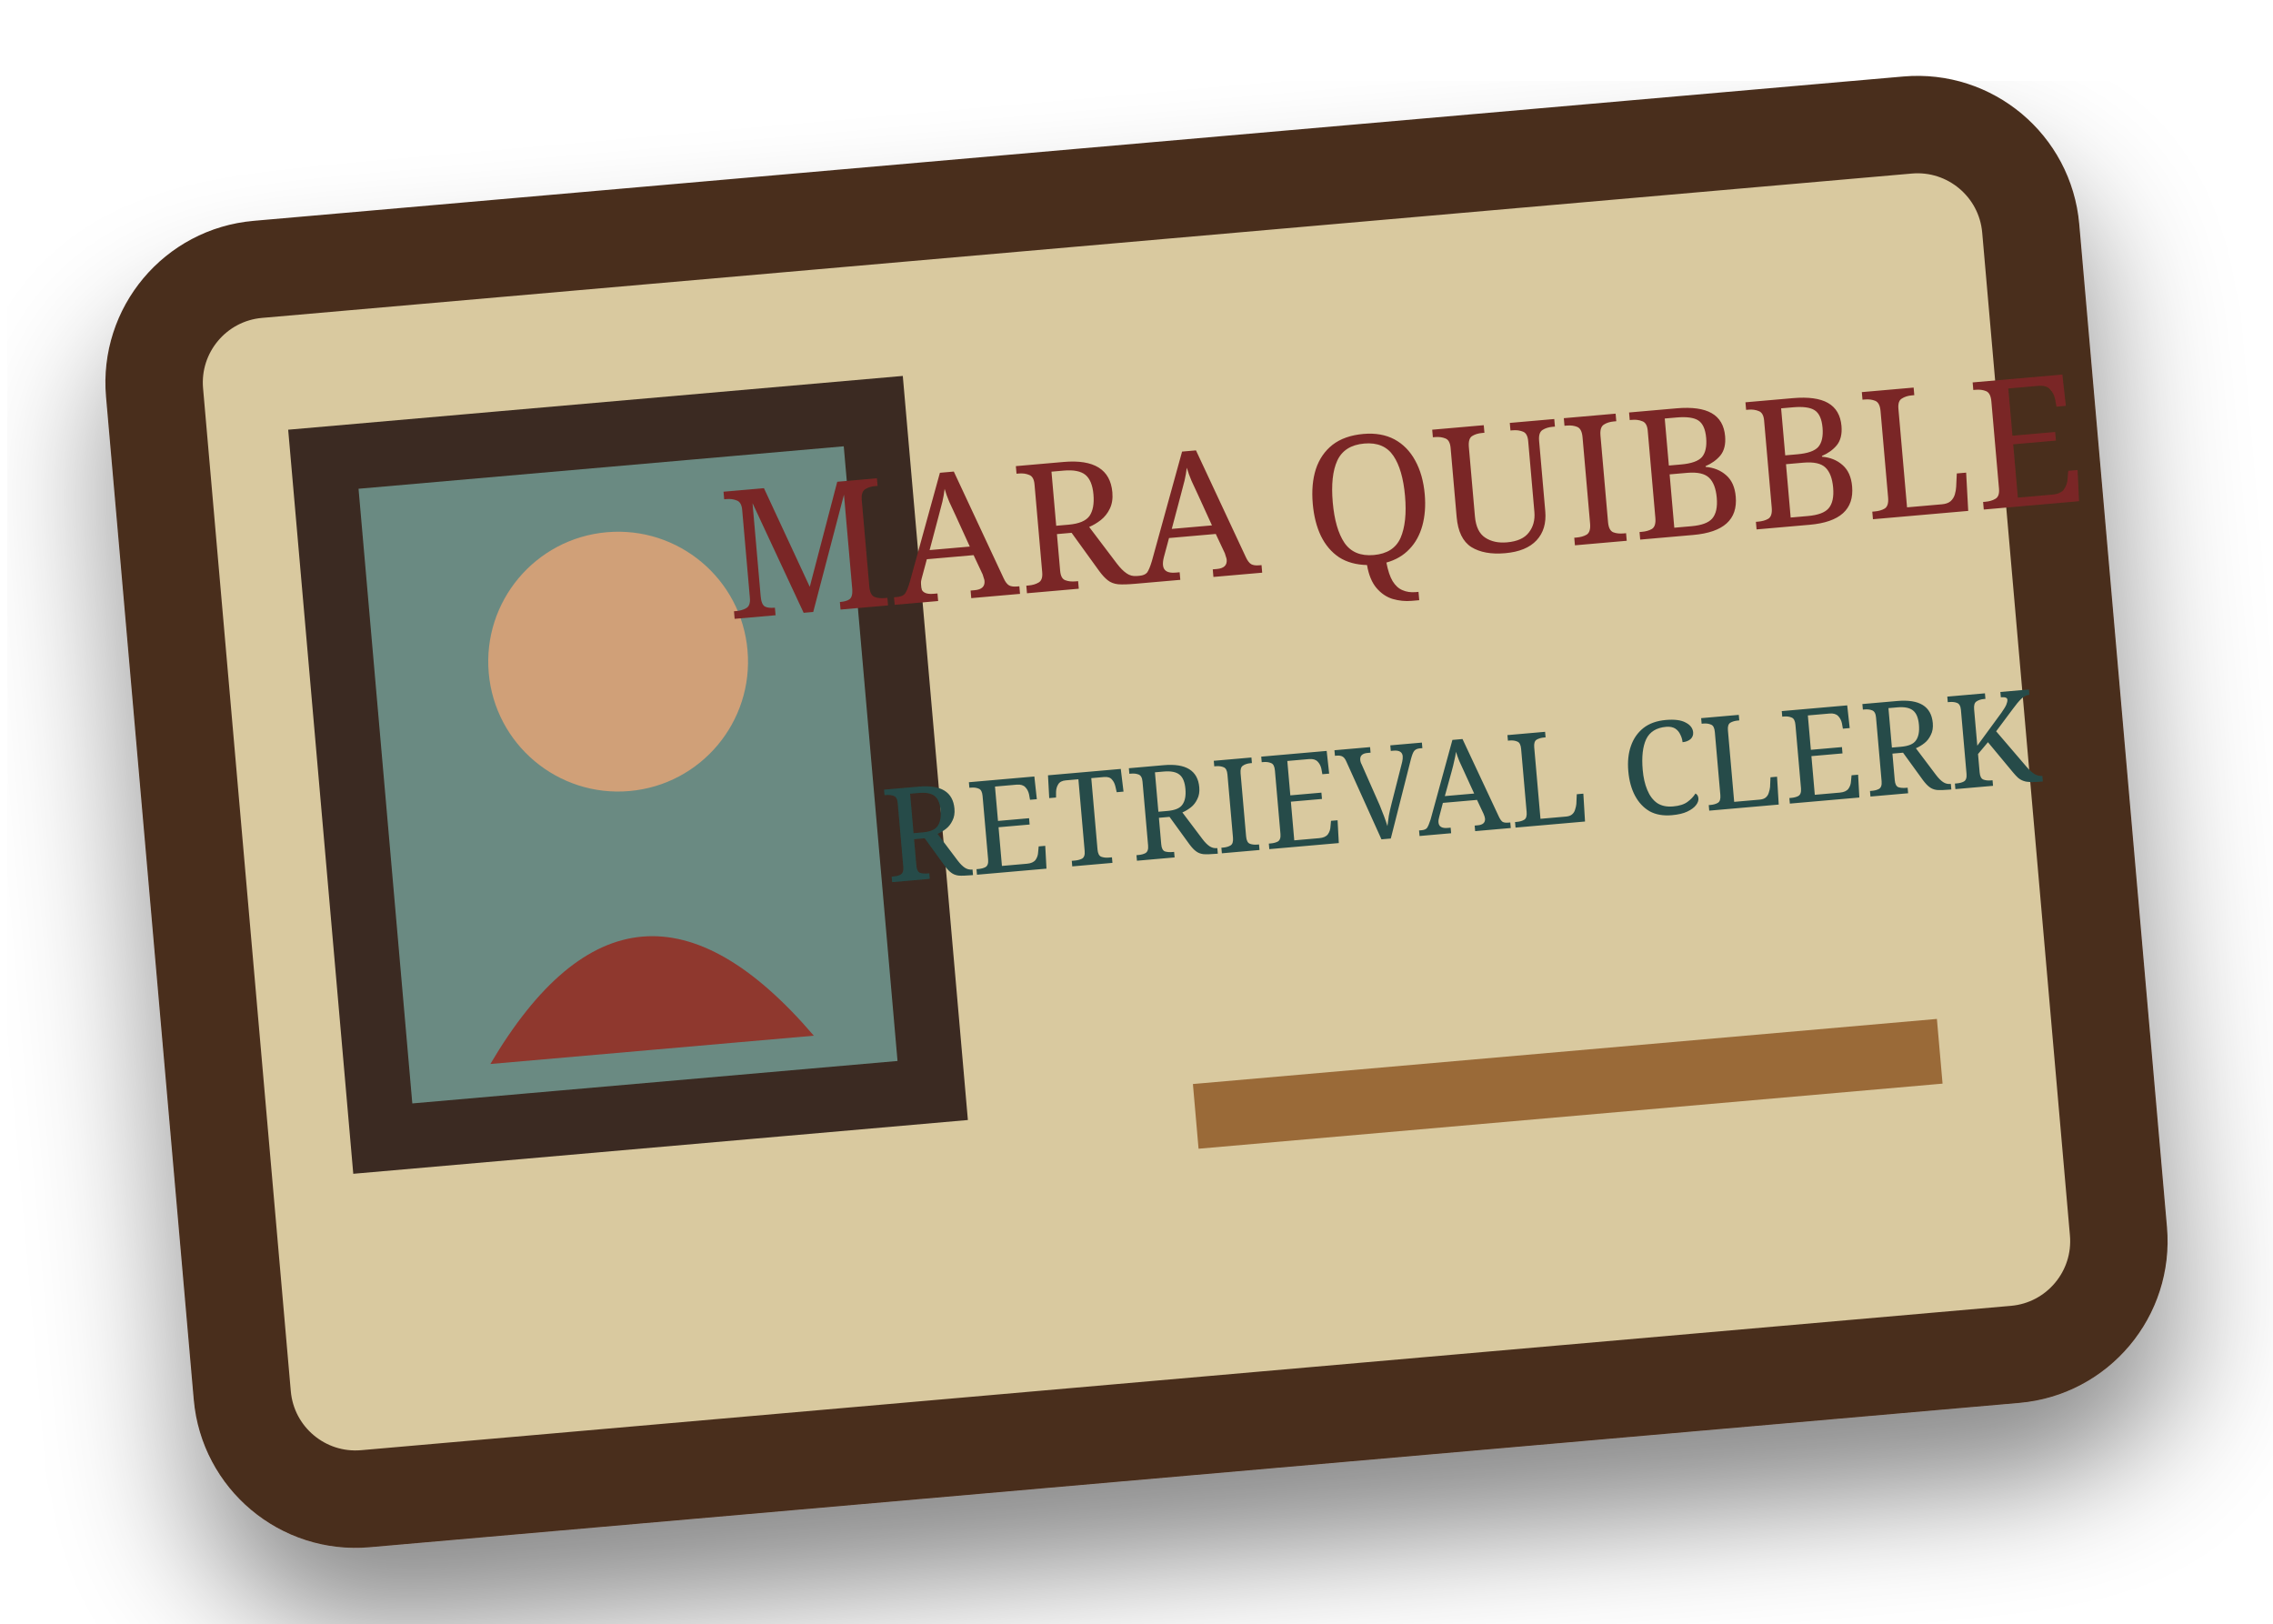
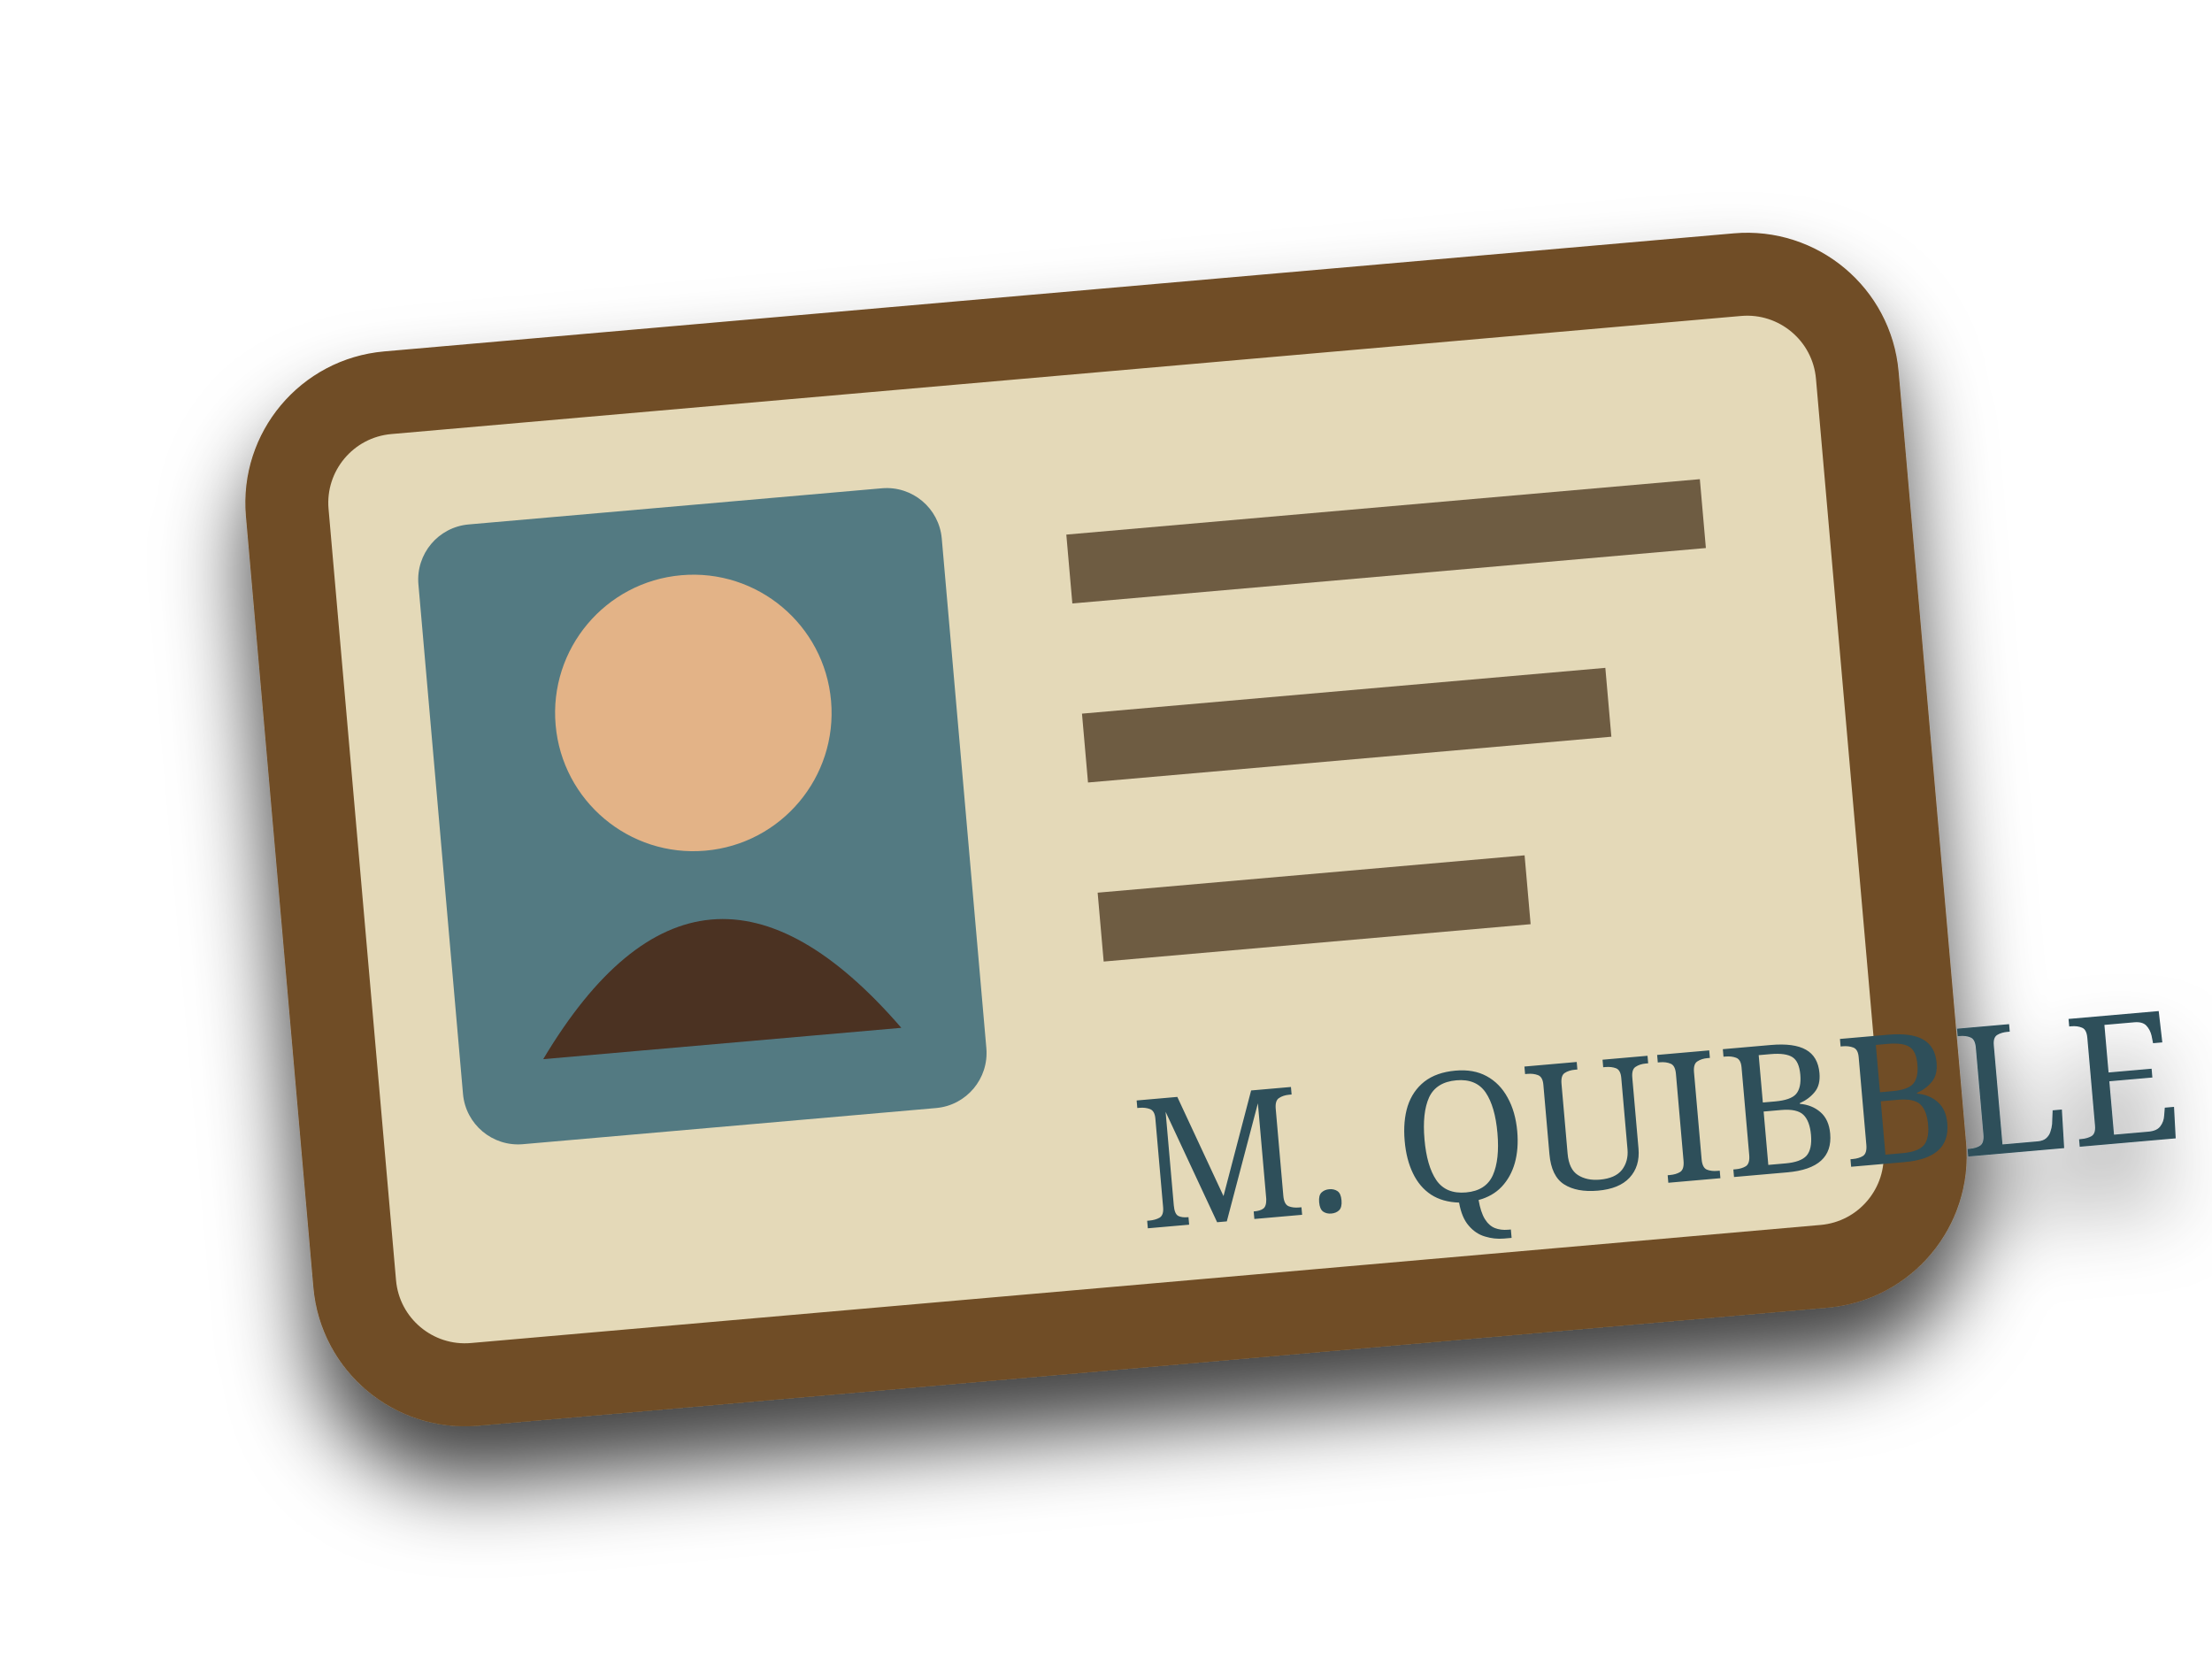
- <svg xmlns="http://www.w3.org/2000/svg" width="140" height="100" viewBox="0 0 140 100">
+ <svg xmlns="http://www.w3.org/2000/svg" viewBox="0 0 160 120">
  <defs>
-     <filter id="rough">
-       <feTurbulence baseFrequency=".012" numOctaves="2" seed="4" result="n" />
-       <feDisplacementMap in="SourceGraphic" in2="n" scale="1.2" />
+     <filter id="s" x="-30%" y="-30%" width="160%" height="160%">
+       <feDropShadow dx="0" dy="4" stdDeviation="3" flood-color="#000" flood-opacity=".75" />
    </filter>
-     <filter id="shadow" x="-30%" y="-30%" width="160%" height="180%">
-       <feDropShadow dx="0" dy="5" stdDeviation="4" flood-color="#000" flood-opacity=".45" />
-     </filter>
-     <linearGradient id="wood" x1="0" y1="0" x2="0" y2="1">
-       <stop stop-color="#81532f" />
-       <stop offset="1" stop-color="#3d281d" />
+     <linearGradient id="gold" x1="0" y1="0" x2="1" y2="1">
+       <stop stop-color="#f2d681" />
+       <stop offset=".5" stop-color="#a97431" />
+       <stop offset="1" stop-color="#4e3216" />
    </linearGradient>
-     <linearGradient id="brass" x1="0" y1="0" x2="1" y2="1">
-       <stop stop-color="#f4d27d" />
-       <stop offset=".45" stop-color="#a86b28" />
-       <stop offset="1" stop-color="#5d3617" />
-     </linearGradient>
-     <linearGradient id="teal" x1="0" y1="0" x2="0" y2="1">
-       <stop stop-color="#3e7772" />
-       <stop offset="1" stop-color="#153f40" />
-     </linearGradient>
-     <radialGradient id="glass">
-       <stop stop-color="#d9f3ee" stop-opacity=".65" />
-       <stop offset="1" stop-color="#5f9d9c" stop-opacity=".25" />
-     </radialGradient>
  </defs>
-   <g transform="rotate(-5 70 50)" filter="url(#shadow)">
-     <rect x="12" y="12" width="116" height="76" rx="7" fill="#d9c99f" stroke="#4a2e1d" stroke-width="6" />
-     <rect x="22" y="24" width="34" height="42" fill="#6b8a82" stroke="#3a2a21" stroke-width="4" />
-     <circle cx="39" cy="38" r="8" fill="#d0a078" />
-     <path d="M29 62Q39 48 49 62" fill="#8f372f" />
-     <text x="88" y="36" text-anchor="middle" font-family="Georgia" font-size="11" fill="#7a2825">MARA QUIBBLE</text>
-     <text x="90" y="53" text-anchor="middle" font-family="Georgia" font-size="8" fill="#274c48">RETRIEVAL CLERK</text>
-     <path d="M72 69H118" stroke="#9a6a39" stroke-width="4" />
+   <g filter="url(#s)">
+     <g transform="rotate(-5 80 60)">
+       <rect x="23" y="24" width="114" height="72" rx="8" fill="#e4d9b8" stroke="#704d25" stroke-width="6" />
+       <rect x="32" y="34" width="38" height="45" rx="4" fill="#537a82" />
+       <circle cx="51" cy="49" r="10" fill="#e3b387" />
+       <path d="M38 73 q13 -18 26 0" fill="#4b3023" />
+       <path d="M79 41 h46 M79 54 h38 M79 67 h31" stroke="#6e5b43" stroke-width="5" />
+       <text x="80" y="89" fill="#2d4f5a" font-family="Georgia" font-size="13">M. QUIBBLE</text>
+     </g>
  </g>
</svg>
